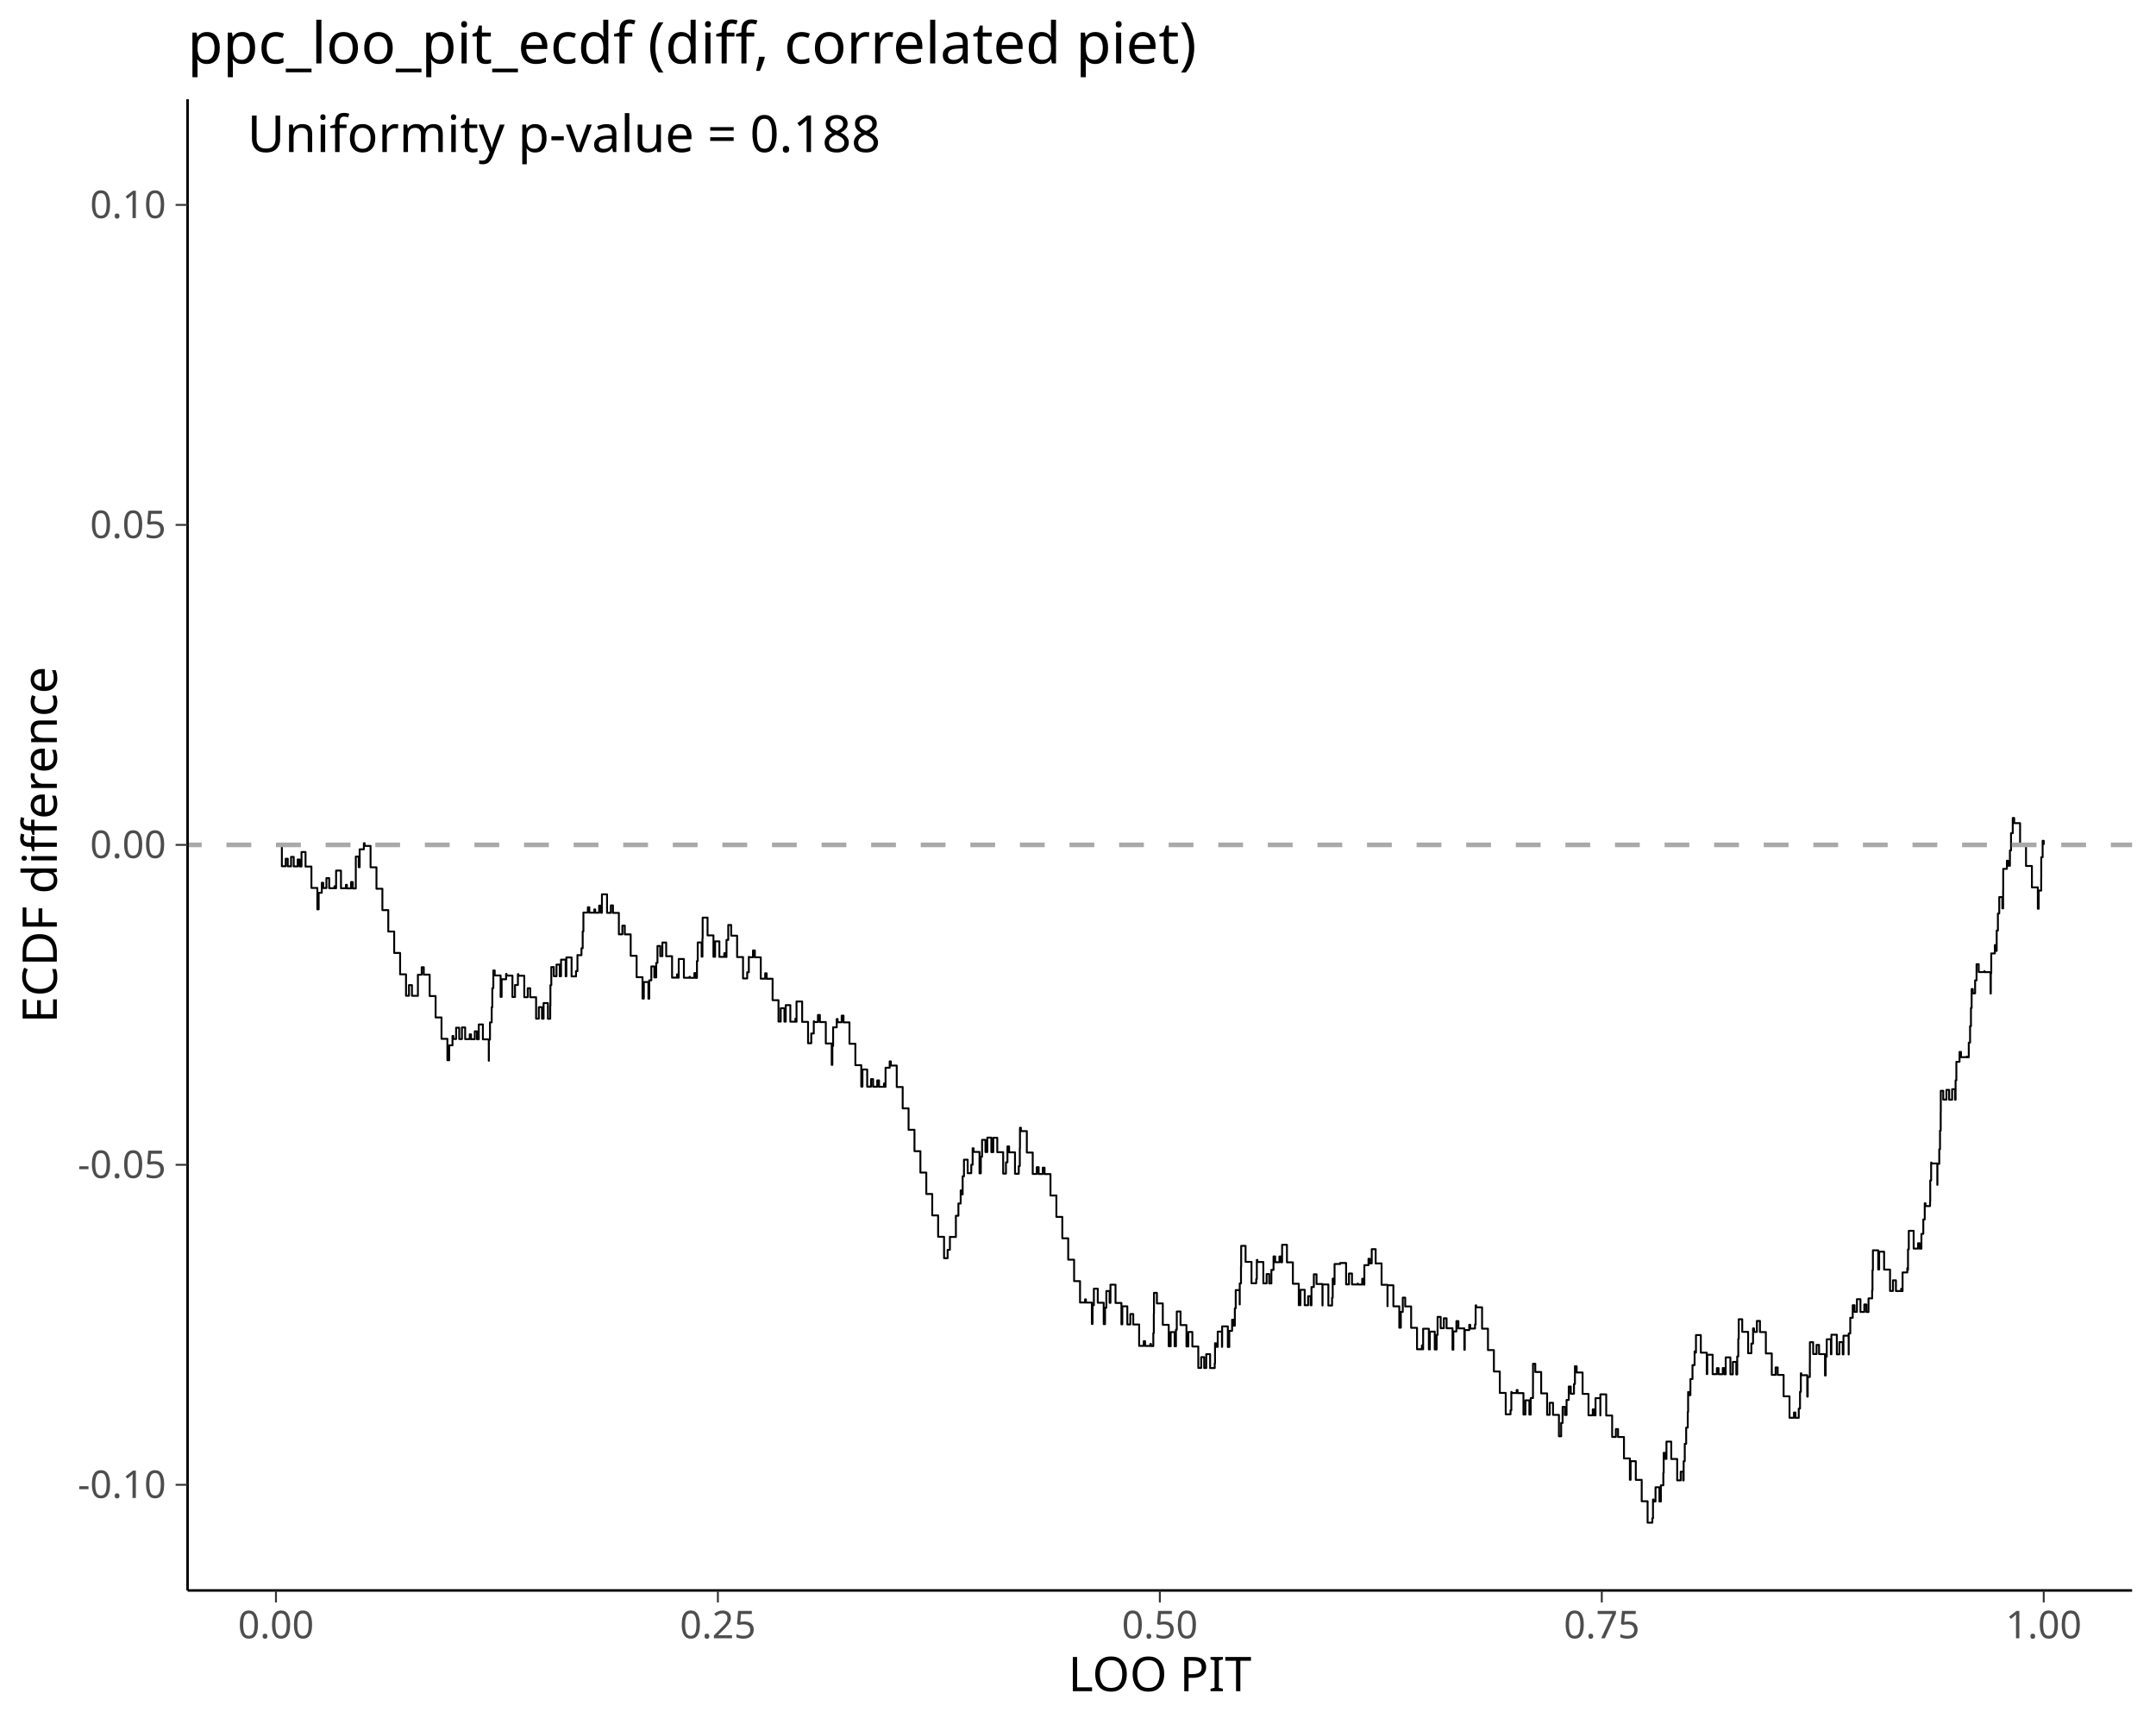
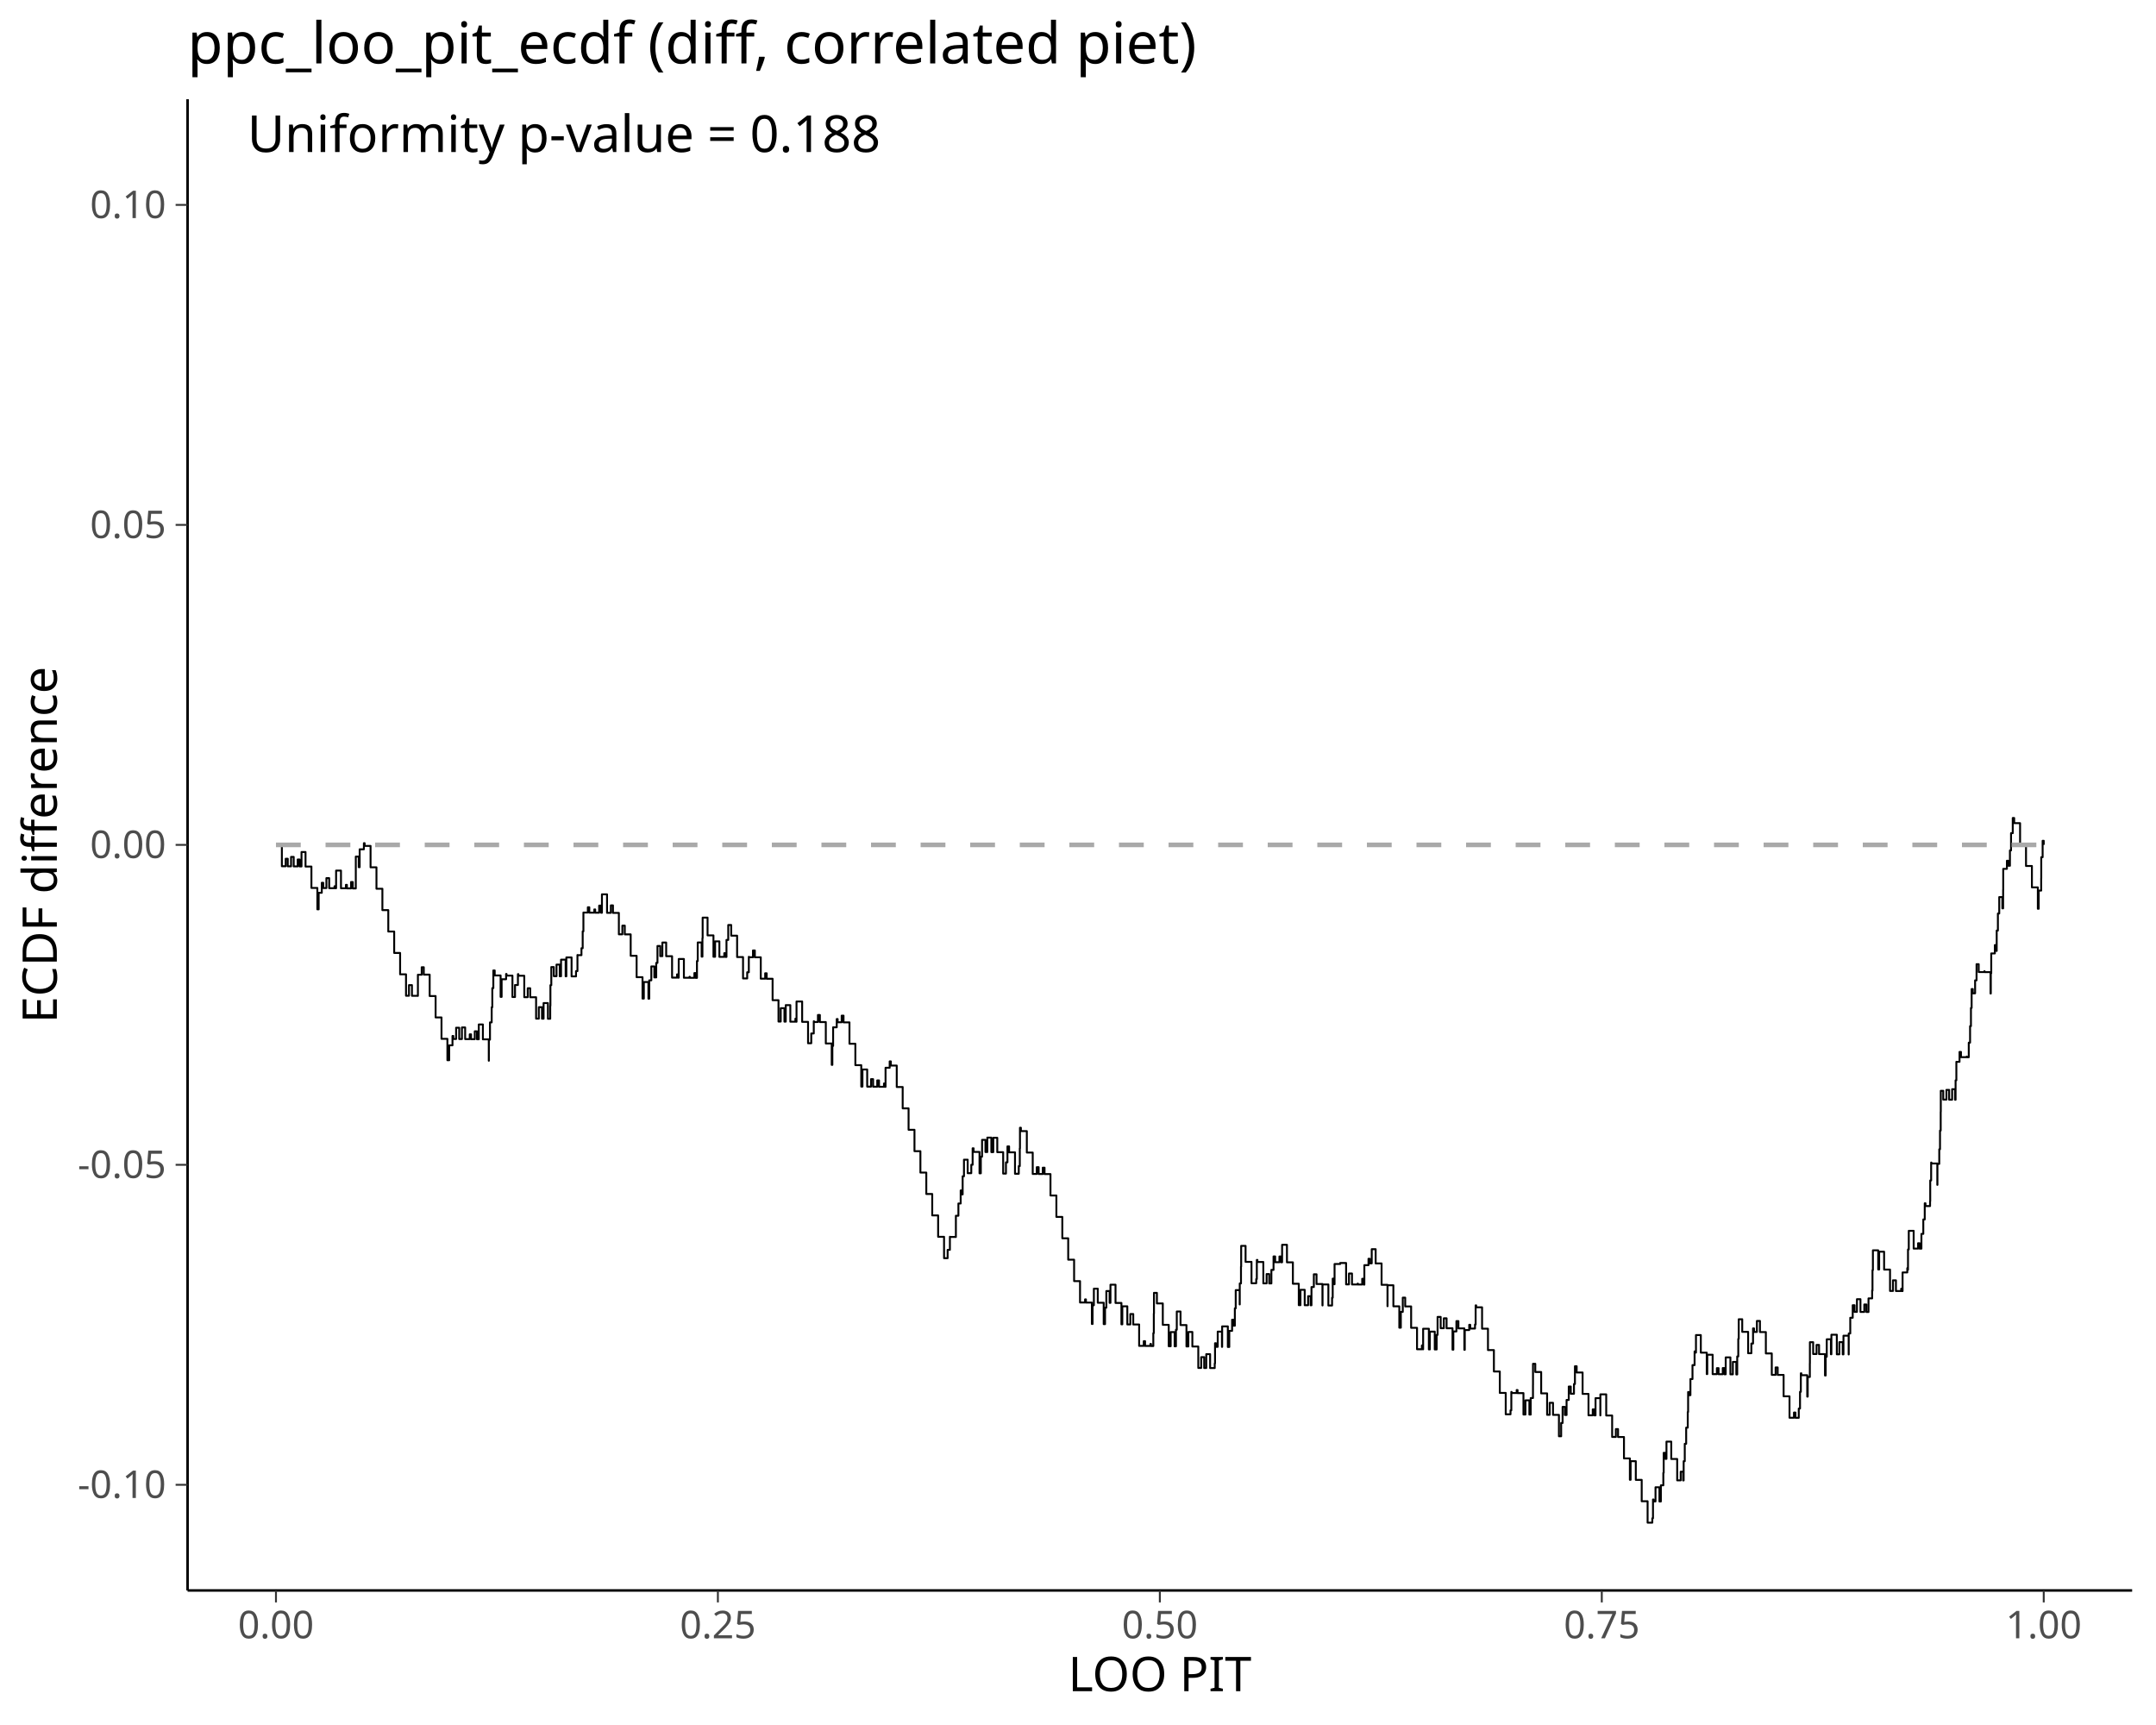
<svg xmlns="http://www.w3.org/2000/svg" class="svglite" data-engine-version="2.0" width="720.00pt" height="576.00pt" viewBox="0 0 720.00 576.00">
  <defs>
    <style type="text/css">
    .svglite line, .svglite polyline, .svglite polygon, .svglite path, .svglite rect, .svglite circle {
      fill: none;
      stroke: #000000;
      stroke-linecap: round;
      stroke-linejoin: round;
      stroke-miterlimit: 10.00;
    }
  </style>
  </defs>
  <rect width="100%" height="100%" style="stroke: none; fill: #FFFFFF;" />
  <defs>
    <clipPath id="cpMC4wMHw3MjAuMDB8MC4wMHw1NzYuMDA=">
      <rect x="0.00" y="0.00" width="720.00" height="576.00" />
    </clipPath>
  </defs>
  <g clip-path="url(#cpMC4wMHw3MjAuMDB8MC4wMHw1NzYuMDA=)">
</g>
  <defs>
    <clipPath id="cpNjIuNjR8NzEyLjAzfDMzLjE0fDUzMS4wNw==">
      <rect x="62.64" y="33.14" width="649.39" height="497.93" />
    </clipPath>
  </defs>
  <g clip-path="url(#cpNjIuNjR8NzEyLjAzfDMzLjE0fDUzMS4wNw==)">
    <polyline points="92.16,282.11 94.13,282.11 94.13,289.25 95.41,289.25 95.41,286.75 96.10,286.75 96.10,289.28 97.20,289.28 97.20,286.13 98.08,286.13 98.08,289.30 99.41,289.30 99.41,287.00 100.05,287.00 100.05,289.32 100.69,289.32 100.69,284.50 102.03,284.50 102.03,289.35 104.00,289.35 104.00,296.49 105.98,296.49 105.98,303.64 106.42,303.64 106.42,298.11 107.46,298.11 107.46,294.77 107.95,294.77 107.95,296.54 109.00,296.54 109.00,293.22 109.93,293.22 109.93,296.57 111.72,296.57 111.72,295.93 111.90,295.93 111.90,296.59 112.24,296.59 112.24,290.70 113.87,290.70 113.87,296.61 115.52,296.61 115.52,295.46 115.85,295.46 115.85,296.64 117.23,296.64 117.23,294.52 117.82,294.52 117.82,296.66 118.82,296.66 118.82,293.13 118.82,293.13 118.82,286.02 119.80,286.02 119.80,289.56 120.11,289.56 120.11,283.59 121.52,283.59 121.52,281.55 121.77,281.55 121.77,282.46 123.75,282.46 123.75,289.61 125.72,289.61 125.72,296.76 127.70,296.76 127.70,303.90 129.67,303.90 129.67,311.05 131.64,311.05 131.64,318.20 133.62,318.20 133.62,325.34 135.59,325.34 135.59,332.49 136.58,332.49 136.58,328.94 137.57,328.94 137.57,332.51 139.49,332.51 139.49,332.36 139.54,332.36 139.54,332.54 139.56,332.54 139.56,325.47 140.83,325.47 140.83,322.97 141.52,322.97 141.52,325.44 143.49,325.44 143.49,332.59 145.47,332.59 145.47,339.73 147.44,339.73 147.44,346.88 149.41,346.88 149.41,354.02 150.01,354.02 150.01,349.05 151.11,349.05 151.11,345.92 151.39,345.92 151.39,346.93 152.32,346.93 152.32,343.17 153.36,343.17 153.36,346.95 154.26,346.95 154.26,343.08 155.34,343.08 155.34,346.97 156.87,346.97 156.87,345.38 157.31,345.38 157.31,347.00 158.55,347.00 158.55,344.36 159.29,344.36 159.29,347.02 159.89,347.02 159.89,342.08 161.26,342.08 161.26,347.05 163.23,347.05 163.23,354.19 163.26,354.19 163.26,347.16 163.63,347.16 163.63,341.39 164.20,341.39 164.20,336.33 164.41,336.33 164.41,329.95 164.75,329.95 164.75,324.05 165.21,324.05 165.21,325.72 167.18,325.72 167.18,332.87 167.52,332.87 167.52,326.98 169.01,326.98 169.01,325.22 169.16,325.22 169.16,325.77 171.13,325.77 171.13,332.92 171.99,332.92 171.99,328.91 172.96,328.91 172.96,325.27 173.11,325.27 173.11,325.82 175.08,325.82 175.08,332.97 176.23,332.97 176.23,329.99 177.06,329.99 177.06,332.99 179.03,332.99 179.03,340.14 179.94,340.14 179.94,336.31 181.00,336.31 181.00,340.16 181.53,340.16 181.53,334.94 182.98,334.94 182.98,340.18 183.75,340.18 183.75,335.85 183.81,335.85 183.81,328.96 184.11,328.96 184.11,322.91 184.95,322.91 184.95,325.96 185.85,325.96 185.85,322.09 186.93,322.09 186.93,325.99 187.36,325.99 187.36,320.44 188.90,320.44 188.90,326.01 189.13,326.01 189.13,319.70 190.88,319.70 190.88,326.03 192.36,326.03 192.36,324.27 192.84,324.27 192.84,318.89 192.85,318.89 192.85,318.94 194.18,318.94 194.18,316.62 194.59,316.62 194.59,310.99 194.83,310.99 194.83,304.71 194.83,304.71 194.83,304.71 196.31,304.71 196.31,302.95 196.80,302.95 196.80,304.74 198.47,304.74 198.47,303.67 198.77,303.67 198.77,304.76 200.09,304.76 200.09,302.40 200.75,302.40 200.75,304.78 201.02,304.78 201.02,298.63 202.72,298.63 202.72,304.81 204.00,304.81 204.00,302.32 204.70,302.32 204.70,304.83 206.67,304.83 206.67,311.98 207.84,311.98 207.84,309.08 208.65,309.08 208.65,312.00 210.62,312.00 210.62,319.15 212.60,319.15 212.60,326.30 214.57,326.30 214.57,333.44 215.01,333.44 215.01,327.91 216.54,327.91 216.54,333.47 216.82,333.47 216.82,327.35 217.51,327.35 217.51,322.70 218.52,322.70 218.52,326.37 219.15,326.37 219.15,321.52 219.56,321.52 219.56,315.88 220.49,315.88 220.49,319.27 221.20,319.27 221.20,314.72 222.47,314.72 222.47,319.29 224.44,319.29 224.44,326.44 226.11,326.44 226.11,325.35 226.42,325.35 226.42,326.46 226.66,326.46 226.66,320.22 228.39,320.22 228.39,326.49 230.27,326.49 230.27,326.16 230.37,326.16 230.37,326.51 231.89,326.51 231.89,324.92 232.34,324.92 232.34,326.53 232.75,326.53 232.75,320.90 233.01,320.90 233.01,314.70 234.31,314.70 234.31,319.44 234.58,319.44 234.58,313.29 234.65,313.29 234.65,306.40 236.29,306.40 236.29,312.34 238.26,312.34 238.26,319.48 238.81,319.48 238.81,314.33 240.24,314.33 240.24,319.51 241.87,319.51 241.87,318.28 242.21,318.28 242.21,319.53 242.61,319.53 242.61,313.85 243.20,313.85 243.20,308.87 244.19,308.87 244.19,312.43 246.16,312.43 246.16,319.58 248.14,319.58 248.14,326.72 249.53,326.72 249.53,324.65 250.07,324.65 250.07,319.49 250.11,319.49 250.11,319.63 251.46,319.63 251.46,317.37 252.08,317.37 252.08,319.65 254.06,319.65 254.06,326.80 255.53,326.80 255.53,324.99 256.03,324.99 256.03,326.82 258.01,326.82 258.01,333.97 259.98,333.97 259.98,341.11 260.72,341.11 260.72,336.65 261.96,336.65 261.96,341.14 262.40,341.14 262.40,335.62 263.93,335.62 263.93,341.16 265.62,341.16 265.62,340.15 265.91,340.15 265.91,341.18 266.00,341.18 266.00,334.41 267.88,334.41 267.88,341.21 269.85,341.21 269.85,348.36 270.92,348.36 270.92,345.09 271.76,345.09 271.76,341.01 271.83,341.01 271.83,341.26 273.15,341.26 273.15,338.92 273.80,338.92 273.80,341.28 275.78,341.28 275.78,348.43 277.75,348.43 277.75,355.57 277.97,355.57 277.97,349.25 278.22,349.25 278.22,343.03 279.43,343.03 279.43,340.27 279.73,340.27 279.73,341.35 281.08,341.35 281.08,339.14 281.70,339.14 281.70,341.38 283.68,341.38 283.68,348.52 285.65,348.52 285.65,355.67 287.62,355.67 287.62,362.82 288.02,362.82 288.02,357.11 289.60,357.11 289.60,362.84 290.88,362.84 290.88,360.34 291.57,360.34 291.57,362.86 292.96,362.86 292.96,360.76 293.55,360.76 293.55,362.89 295.21,362.89 295.21,361.79 295.52,361.79 295.52,362.91 295.73,362.91 295.73,356.54 297.11,356.54 297.11,354.41 297.50,354.41 297.50,355.81 299.47,355.81 299.47,362.96 301.45,362.96 301.45,370.10 303.42,370.10 303.42,377.25 305.39,377.25 305.39,384.40 307.37,384.40 307.37,391.54 309.34,391.54 309.34,398.69 311.32,398.69 311.32,405.84 313.29,405.84 313.29,412.98 315.27,412.98 315.27,420.13 316.46,420.13 316.46,417.34 317.22,417.34 317.22,412.97 317.24,412.97 317.24,413.03 319.15,413.03 319.15,412.83 319.22,412.83 319.22,413.06 319.22,413.06 319.22,405.95 320.06,405.95 320.06,401.86 320.82,401.86 320.82,397.50 321.19,397.50 321.19,398.83 321.48,398.83 321.48,392.77 321.92,392.77 321.92,387.23 323.16,387.23 323.16,391.74 324.36,391.74 324.36,388.93 324.81,388.93 324.81,383.43 325.14,383.43 325.14,384.64 327.11,384.64 327.11,391.78 327.55,391.78 327.55,386.23 327.96,386.23 327.96,380.61 329.09,380.61 329.09,384.68 329.72,384.68 329.72,379.86 331.06,379.86 331.06,384.71 331.71,384.71 331.71,379.92 333.04,379.92 333.04,384.73 335.01,384.73 335.01,391.88 335.94,391.88 335.94,388.12 336.44,388.12 336.44,382.80 336.99,382.80 336.99,384.78 338.96,384.78 338.96,391.93 340.22,391.93 340.22,389.37 340.56,389.37 340.56,383.46 340.62,383.46 340.62,376.57 340.93,376.57 340.93,377.70 342.91,377.70 342.91,384.85 344.88,384.85 344.88,392.00 346.23,392.00 346.23,389.74 346.86,389.74 346.86,392.02 348.24,392.02 348.24,389.90 348.83,389.90 348.83,392.04 350.81,392.04 350.81,399.19 352.78,399.19 352.78,406.34 354.76,406.34 354.76,413.48 356.73,413.48 356.73,420.63 358.70,420.63 358.70,427.78 360.68,427.78 360.68,434.92 362.36,434.92 362.36,433.88 362.65,433.88 362.65,434.95 364.63,434.95 364.63,442.09 364.87,442.09 364.87,435.85 365.30,435.85 365.30,430.30 366.60,430.30 366.60,435.00 368.58,435.00 368.58,442.14 369.03,442.14 369.03,436.66 369.46,436.66 369.46,431.10 370.55,431.10 370.55,435.04 370.84,435.04 370.84,428.98 372.53,428.98 372.53,435.07 374.50,435.07 374.50,442.21 374.80,442.21 374.80,436.19 376.47,436.19 376.47,442.24 377.48,442.24 377.48,438.77 378.45,438.77 378.45,442.26 380.42,442.26 380.42,449.41 381.96,449.41 381.96,447.84 382.40,447.84 382.40,449.43 384.18,449.43 384.18,448.76 384.37,448.76 384.37,449.46 385.15,449.46 385.15,445.16 385.32,445.16 385.32,438.63 385.37,438.63 385.37,431.70 386.35,431.70 386.35,435.23 388.32,435.23 388.32,442.38 390.30,442.38 390.30,449.53 390.95,449.53 390.95,444.79 392.27,444.79 392.27,449.55 392.71,449.55 392.71,444.02 392.99,444.02 392.99,437.93 394.24,437.93 394.24,442.45 396.22,442.45 396.22,449.60 396.85,449.60 396.85,444.76 398.19,444.76 398.19,449.62 400.17,449.62 400.17,456.77 401.14,456.77 401.14,453.17 402.14,453.17 402.14,456.79 402.83,456.79 402.83,452.17 404.12,452.17 404.12,456.82 405.66,456.82 405.66,455.27 405.76,455.27 405.76,448.53 406.09,448.53 406.09,449.72 406.66,449.72 406.66,444.64 408.07,444.64 408.07,449.74 408.14,449.74 408.14,442.89 410.04,442.89 410.04,449.77 410.52,449.77 410.52,444.40 411.46,444.40 411.46,440.67 412.01,440.67 412.01,442.67 412.38,442.67 412.38,436.87 412.67,436.87 412.67,430.79 413.99,430.79 413.99,435.57 414.02,435.57 414.02,428.55 414.43,428.55 414.43,422.93 414.49,422.93 414.49,416.01 415.96,416.01 415.96,421.35 417.94,421.35 417.94,428.49 419.52,428.49 419.52,427.09 419.72,427.09 419.72,420.70 419.91,420.70 419.91,421.39 421.89,421.39 421.89,428.54 422.99,428.54 422.99,425.42 423.86,425.42 423.86,428.56 424.58,428.56 424.58,424.03 425.30,424.03 425.30,419.54 425.84,419.54 425.84,421.47 427.27,421.47 427.27,419.55 427.81,419.55 427.81,421.49 428.16,421.49 428.16,415.65 429.78,415.65 429.78,421.51 431.76,421.51 431.76,428.66 433.73,428.66 433.73,435.81 434.29,435.81 434.29,430.69 435.71,430.69 435.71,435.83 436.84,435.83 436.84,432.82 437.68,432.82 437.68,435.85 437.97,435.85 437.97,429.76 438.76,429.76 438.76,425.50 439.66,425.50 439.66,428.75 441.63,428.75 441.63,435.90 441.67,435.90 441.67,428.90 443.61,428.90 443.61,435.93 444.85,435.93 444.85,433.32 445.06,433.32 445.06,426.95 445.58,426.95 445.58,428.83 445.68,428.83 445.68,422.07 447.55,422.07 447.55,421.72 447.55,421.72 447.55,421.73 449.53,421.73 449.53,428.87 450.49,428.87 450.49,425.24 451.50,425.24 451.50,428.90 453.39,428.90 453.39,428.62 453.48,428.62 453.48,428.92 454.91,428.92 454.91,427.00 455.45,427.00 455.45,428.95 455.63,428.95 455.63,422.46 457.01,422.46 457.01,420.32 457.43,420.32 457.43,421.85 458.09,421.85 458.09,417.12 459.40,417.12 459.40,421.87 461.38,421.87 461.38,429.02 463.35,429.02 463.35,436.16 463.38,436.16 463.38,429.17 465.32,429.17 465.32,436.19 467.30,436.19 467.30,443.33 467.81,443.33 467.81,438.05 468.46,438.05 468.46,433.30 469.27,433.30 469.27,436.23 471.25,436.23 471.25,443.38 473.22,443.38 473.22,450.53 474.84,450.53 474.84,449.26 475.20,449.26 475.20,450.55 475.26,450.55 475.26,443.68 477.17,443.68 477.17,450.58 477.50,450.58 477.50,444.64 479.14,444.64 479.14,450.60 479.77,450.60 479.77,445.73 480.08,445.73 480.08,439.74 481.12,439.74 481.12,443.50 482.17,443.50 482.17,440.20 483.09,440.20 483.09,443.52 485.07,443.52 485.07,450.67 485.35,450.67 485.35,444.58 486.37,444.58 486.37,441.14 487.04,441.14 487.04,443.57 489.02,443.57 489.02,450.72 489.17,450.72 489.17,444.13 490.65,444.13 490.65,442.37 490.99,442.37 490.99,443.62 492.58,443.62 492.58,442.26 492.79,442.26 492.79,435.88 492.97,435.88 492.97,436.52 494.94,436.52 494.94,443.67 496.91,443.67 496.91,450.81 498.89,450.81 498.89,457.96 500.86,457.96 500.86,465.11 502.84,465.11 502.84,472.25 504.44,472.25 504.44,470.93 504.71,470.93 504.71,464.78 504.81,464.78 504.81,465.15 506.50,465.15 506.50,464.15 506.79,464.15 506.79,465.18 508.76,465.18 508.76,472.33 509.42,472.33 509.42,467.59 510.74,467.59 510.74,472.35 511.18,472.35 511.18,466.82 511.94,466.82 511.94,462.45 511.95,462.45 511.95,455.39 512.71,455.39 512.71,458.13 514.68,458.13 514.68,465.27 516.66,465.27 516.66,472.42 517.52,472.42 517.52,468.41 518.63,468.41 518.63,472.44 520.61,472.44 520.61,479.59 521.35,479.59 521.35,475.15 521.83,475.15 521.83,469.78 522.58,469.78 522.58,472.49 523.16,472.49 523.16,467.46 523.89,467.46 523.89,462.98 524.56,462.98 524.56,465.39 525.63,465.39 525.63,462.14 525.95,462.14 525.95,456.21 526.53,456.21 526.53,458.29 528.51,458.29 528.51,465.44 530.48,465.44 530.48,472.59 531.90,472.59 531.90,470.61 532.45,470.61 532.45,472.61 532.83,472.61 532.83,466.86 534.43,466.86 534.43,472.63 534.45,472.63 534.45,465.59 536.40,465.59 536.40,472.66 538.38,472.66 538.38,479.81 539.62,479.81 539.62,477.19 540.35,477.19 540.35,479.83 542.33,479.83 542.33,486.98 544.30,486.98 544.30,494.12 544.55,494.12 544.55,487.91 546.28,487.91 546.28,494.15 548.25,494.15 548.25,501.29 550.22,501.29 550.22,508.44 551.79,508.44 551.79,506.98 552.02,506.98 552.02,500.70 552.20,500.70 552.20,501.34 552.86,501.34 552.86,496.62 554.17,496.62 554.17,501.36 554.65,501.36 554.65,495.97 555.47,495.97 555.47,491.80 555.59,491.80 555.59,485.12 556.15,485.12 556.15,487.14 556.52,487.14 556.52,481.38 558.12,481.38 558.12,487.17 560.10,487.17 560.10,494.31 561.27,494.31 561.27,491.42 562.07,491.42 562.07,494.34 562.26,494.34 562.26,487.91 562.63,487.91 562.63,482.10 563.10,482.10 563.10,476.71 563.63,476.71 563.63,471.48 563.75,471.48 563.75,464.81 564.05,464.81 564.05,465.87 564.52,465.87 564.52,460.48 565.21,460.48 565.21,455.83 565.91,455.83 565.91,451.25 566.02,451.25 566.02,451.65 566.37,451.65 566.37,445.80 567.99,445.80 567.99,451.67 569.97,451.67 569.97,458.82 570.15,458.82 570.15,452.36 571.94,452.36 571.94,458.84 573.36,458.84 573.36,456.84 573.92,456.84 573.92,458.87 575.32,458.87 575.32,456.81 575.89,456.81 575.89,458.89 576.30,458.89 576.30,453.25 577.87,453.25 577.87,458.91 578.69,458.91 578.69,454.76 579.84,454.76 579.84,458.94 580.15,458.94 580.15,452.94 580.50,452.94 580.50,447.06 580.65,447.06 580.65,440.51 581.82,440.51 581.82,444.72 583.79,444.72 583.79,451.86 584.87,451.86 584.87,448.63 585.43,448.63 585.43,443.57 585.76,443.57 585.76,444.76 586.72,444.76 586.72,441.08 587.74,441.08 587.74,444.79 589.71,444.79 589.71,451.93 591.69,451.93 591.69,459.08 592.97,459.08 592.97,456.61 593.66,456.61 593.66,459.10 595.64,459.10 595.64,466.25 597.61,466.25 597.61,473.40 599.10,473.40 599.10,471.67 599.59,471.67 599.59,473.42 600.70,473.42 600.70,470.33 601.12,470.33 601.12,464.74 601.39,464.74 601.39,458.57 601.56,458.57 601.56,459.20 603.53,459.20 603.53,466.35 603.69,466.35 603.69,459.79 604.40,459.79 604.40,455.25 604.42,455.25 604.42,448.18 605.51,448.18 605.51,452.12 606.64,452.12 606.64,449.09 607.48,449.09 607.48,452.15 609.46,452.15 609.46,459.29 609.69,459.29 609.69,453.03 610.05,453.03 610.05,447.20 611.43,447.20 611.43,452.20 611.60,452.20 611.60,445.68 613.41,445.68 613.41,452.22 614.25,452.22 614.25,448.16 615.38,448.16 615.38,452.24 615.63,452.24 615.63,446.01 617.36,446.01 617.36,452.27 617.39,452.27 617.39,445.26 617.90,445.26 617.90,440.01 618.72,440.01 618.72,435.83 619.33,435.83 619.33,438.05 620.13,438.05 620.13,433.81 621.30,433.81 621.30,438.07 622.59,438.07 622.59,435.58 623.28,435.58 623.28,438.09 623.99,438.09 623.99,433.55 625.21,433.55 625.21,430.84 625.25,430.84 625.25,430.99 625.32,430.99 625.32,424.12 625.46,424.12 625.46,417.50 627.23,417.50 627.23,423.89 627.55,423.89 627.55,417.95 629.20,417.95 629.20,423.92 631.18,423.92 631.18,431.07 632.16,431.07 632.16,427.51 633.15,427.51 633.15,431.09 634.90,431.09 634.90,430.31 635.13,430.31 635.13,431.11 635.37,431.11 635.37,424.89 636.94,424.89 636.94,423.45 637.10,423.45 637.10,424.01 637.18,424.01 637.18,417.20 637.44,417.20 637.44,410.98 639.07,410.98 639.07,416.92 640.55,416.92 640.55,415.13 641.05,415.13 641.05,416.94 641.66,416.94 641.66,412.01 642.29,412.01 642.29,407.19 642.77,407.19 642.77,401.80 643.02,401.80 643.02,402.72 644.55,402.72 644.55,401.11 644.60,401.11 644.60,394.17 644.91,394.17 644.91,388.19 645.00,388.19 645.00,388.50 646.97,388.50 646.97,395.64 647.01,395.64 647.01,388.64 647.62,388.64 647.62,383.76 647.87,383.76 647.87,377.51 648.10,377.51 648.10,371.25 648.13,371.25 648.13,364.23 648.95,364.23 648.95,367.17 650.02,367.17 650.02,363.92 650.92,363.92 650.92,367.20 651.92,367.20 651.92,363.69 652.90,363.69 652.90,367.22 653.07,367.22 653.07,360.74 653.33,360.74 653.33,354.55 654.39,354.55 654.39,351.25 654.87,351.25 654.87,353.00 656.78,353.00 656.78,352.81 656.84,352.81 656.84,353.02 657.47,353.02 657.47,348.16 657.91,348.16 657.91,342.64 658.20,342.64 658.20,336.56 658.43,336.56 658.43,330.26 658.82,330.26 658.82,331.68 659.59,331.68 659.59,327.35 660.07,327.35 660.07,321.95 660.79,321.95 660.79,324.58 662.69,324.58 662.69,324.31 662.77,324.31 662.77,324.60 664.74,324.60 664.74,331.75 664.84,331.75 664.84,324.99 664.98,324.99 664.98,318.36 666.18,318.36 666.18,315.57 666.72,315.57 666.72,317.53 666.80,317.53 666.80,310.72 667.20,310.72 667.20,305.03 667.65,305.03 667.65,299.55 668.69,299.55 668.69,303.31 668.95,303.31 668.95,297.14 668.98,297.14 668.98,290.12 670.21,290.12 670.21,287.42 670.67,287.42 670.67,289.09 671.22,289.09 671.22,283.96 671.59,283.96 671.59,278.20 672.16,278.20 672.16,273.14 672.64,273.14 672.64,274.86 674.61,274.86 674.61,282.01 676.59,282.01 676.59,289.16 678.56,289.16 678.56,296.30 680.54,296.30 680.54,303.45 680.83,303.45 680.83,297.38 681.66,297.38 681.66,293.28 681.68,293.28 681.68,286.23 682.14,286.23 682.14,280.75 682.51,280.75 682.51,282.11 " style="stroke-width: 0.64; stroke-linecap: butt;" />
-     <line x1="-586.76" y1="282.11" x2="1361.42" y2="282.11" style="stroke-width: 1.55; stroke: #A9A9A9; stroke-dasharray: 8.28,8.28; stroke-linecap: butt;" />
+     <line x1="92.16" y1="282.11" x2="682.51" y2="282.11" style="stroke-width: 1.55; stroke: #A9A9A9; stroke-dasharray: 8.28,8.28; stroke-linecap: butt;" />
    <text x="82.61" y="50.76" style="font-size: 17.07px; font-family: sans;" textLength="199.77px" lengthAdjust="spacingAndGlyphs">Uniformity p-value = 0.188</text>
  </g>
  <g clip-path="url(#cpMC4wMHw3MjAuMDB8MC4wMHw1NzYuMDA=)">
    <polyline points="62.64,531.07 62.64,33.14 " style="stroke-width: 0.85; stroke-linecap: butt;" />
    <text x="55.46" y="500.19" text-anchor="end" style="font-size: 12.80px; fill: #4D4D4D; font-family: sans;" textLength="29.18px" lengthAdjust="spacingAndGlyphs">-0.10</text>
    <text x="55.46" y="393.35" text-anchor="end" style="font-size: 12.80px; fill: #4D4D4D; font-family: sans;" textLength="29.18px" lengthAdjust="spacingAndGlyphs">-0.05</text>
    <text x="55.46" y="286.51" text-anchor="end" style="font-size: 12.80px; fill: #4D4D4D; font-family: sans;" textLength="24.91px" lengthAdjust="spacingAndGlyphs">0.00</text>
    <text x="55.46" y="179.67" text-anchor="end" style="font-size: 12.80px; fill: #4D4D4D; font-family: sans;" textLength="24.91px" lengthAdjust="spacingAndGlyphs">0.05</text>
    <text x="55.46" y="72.83" text-anchor="end" style="font-size: 12.80px; fill: #4D4D4D; font-family: sans;" textLength="24.91px" lengthAdjust="spacingAndGlyphs">0.10</text>
    <polyline points="58.65,495.79 62.64,495.79 " style="stroke-width: 0.64; stroke: #333333; stroke-linecap: butt;" />
    <polyline points="58.65,388.95 62.64,388.95 " style="stroke-width: 0.64; stroke: #333333; stroke-linecap: butt;" />
    <polyline points="58.65,282.11 62.64,282.11 " style="stroke-width: 0.64; stroke: #333333; stroke-linecap: butt;" />
    <polyline points="58.65,175.26 62.64,175.26 " style="stroke-width: 0.64; stroke: #333333; stroke-linecap: butt;" />
    <polyline points="58.65,68.42 62.64,68.42 " style="stroke-width: 0.64; stroke: #333333; stroke-linecap: butt;" />
    <polyline points="62.64,531.07 712.03,531.07 " style="stroke-width: 0.85; stroke-linecap: butt;" />
    <polyline points="92.16,535.06 92.16,531.07 " style="stroke-width: 0.64; stroke: #333333; stroke-linecap: butt;" />
    <polyline points="239.74,535.06 239.74,531.07 " style="stroke-width: 0.64; stroke: #333333; stroke-linecap: butt;" />
    <polyline points="387.33,535.06 387.33,531.07 " style="stroke-width: 0.64; stroke: #333333; stroke-linecap: butt;" />
    <polyline points="534.92,535.06 534.92,531.07 " style="stroke-width: 0.64; stroke: #333333; stroke-linecap: butt;" />
    <polyline points="682.51,535.06 682.51,531.07 " style="stroke-width: 0.64; stroke: #333333; stroke-linecap: butt;" />
    <text x="92.16" y="547.05" text-anchor="middle" style="font-size: 12.80px; fill: #4D4D4D; font-family: sans;" textLength="24.91px" lengthAdjust="spacingAndGlyphs">0.00</text>
    <text x="239.74" y="547.05" text-anchor="middle" style="font-size: 12.80px; fill: #4D4D4D; font-family: sans;" textLength="24.91px" lengthAdjust="spacingAndGlyphs">0.25</text>
    <text x="387.33" y="547.05" text-anchor="middle" style="font-size: 12.80px; fill: #4D4D4D; font-family: sans;" textLength="24.91px" lengthAdjust="spacingAndGlyphs">0.50</text>
    <text x="534.92" y="547.05" text-anchor="middle" style="font-size: 12.80px; fill: #4D4D4D; font-family: sans;" textLength="24.91px" lengthAdjust="spacingAndGlyphs">0.75</text>
    <text x="682.51" y="547.05" text-anchor="middle" style="font-size: 12.80px; fill: #4D4D4D; font-family: sans;" textLength="24.91px" lengthAdjust="spacingAndGlyphs">1.00</text>
    <text x="387.33" y="564.71" text-anchor="middle" style="font-size: 16.00px; font-family: sans;" textLength="63.14px" lengthAdjust="spacingAndGlyphs">LOO PIT</text>
    <text transform="translate(18.98,282.11) rotate(-90)" text-anchor="middle" style="font-size: 16.00px; font-family: sans;" textLength="118.28px" lengthAdjust="spacingAndGlyphs">ECDF difference</text>
    <text x="62.64" y="21.18" style="font-size: 19.20px; font-family: sans;" textLength="321.27px" lengthAdjust="spacingAndGlyphs">ppc_loo_pit_ecdf (diff, correlated piet)</text>
  </g>
</svg>
